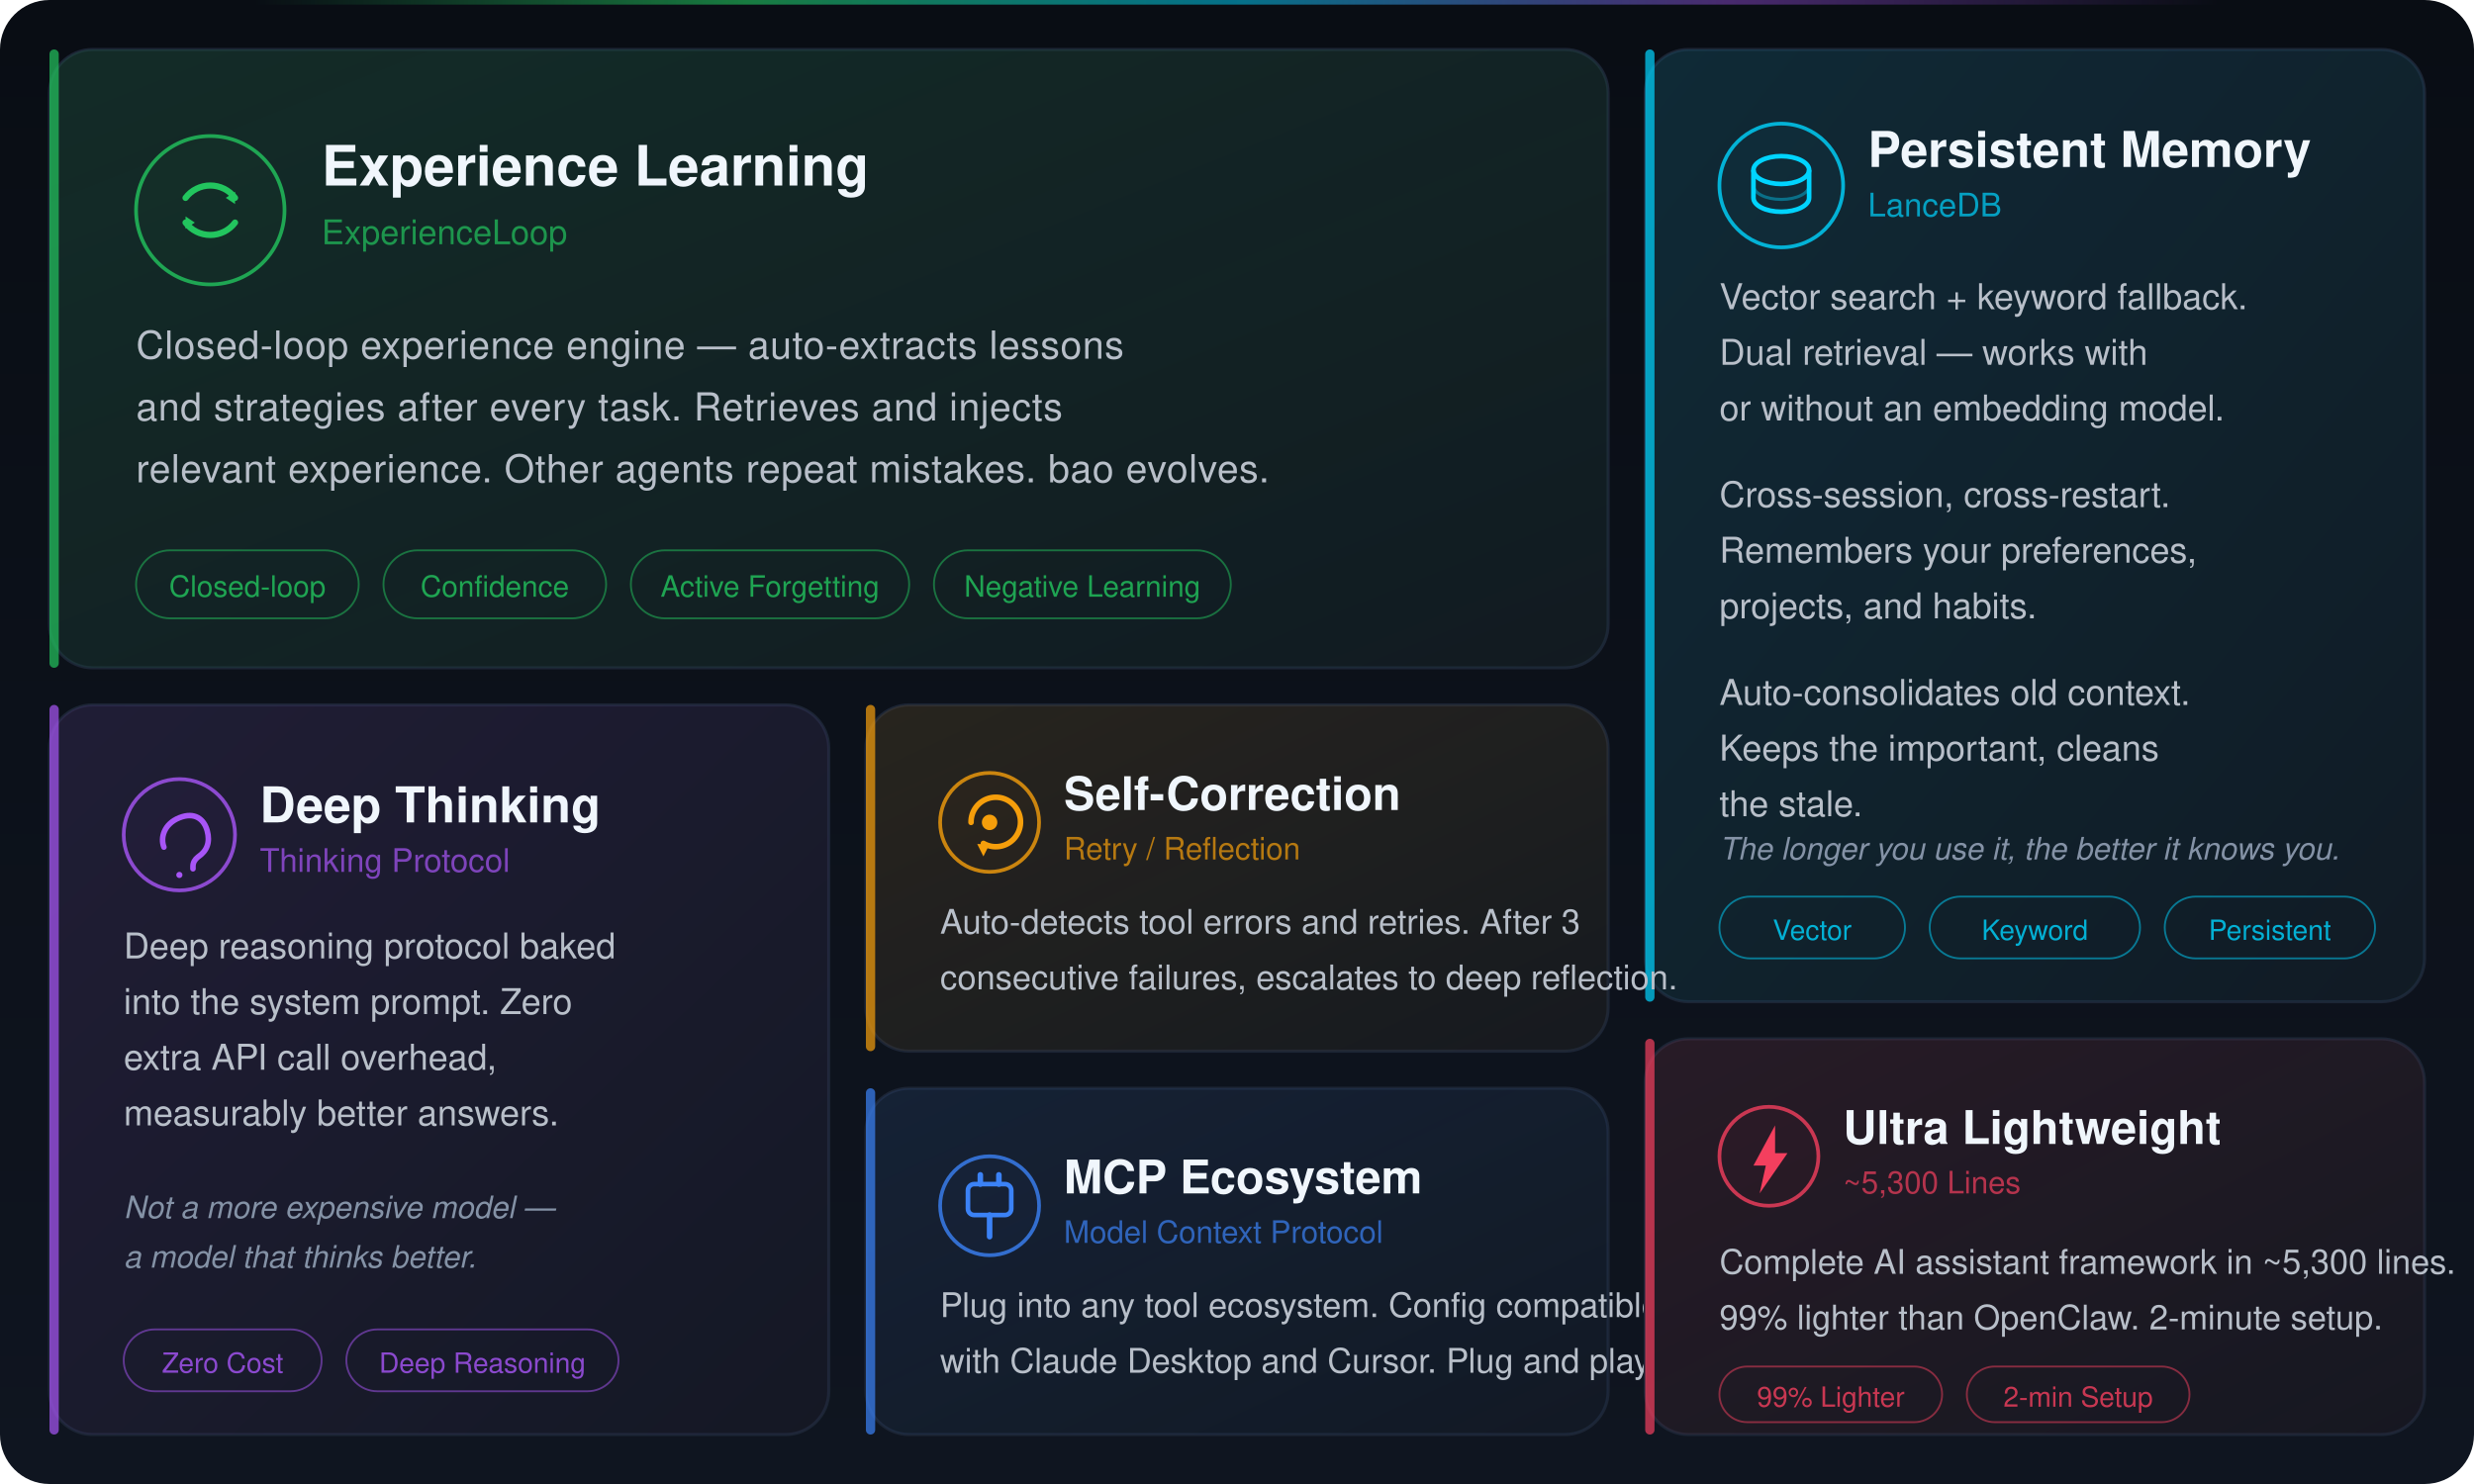
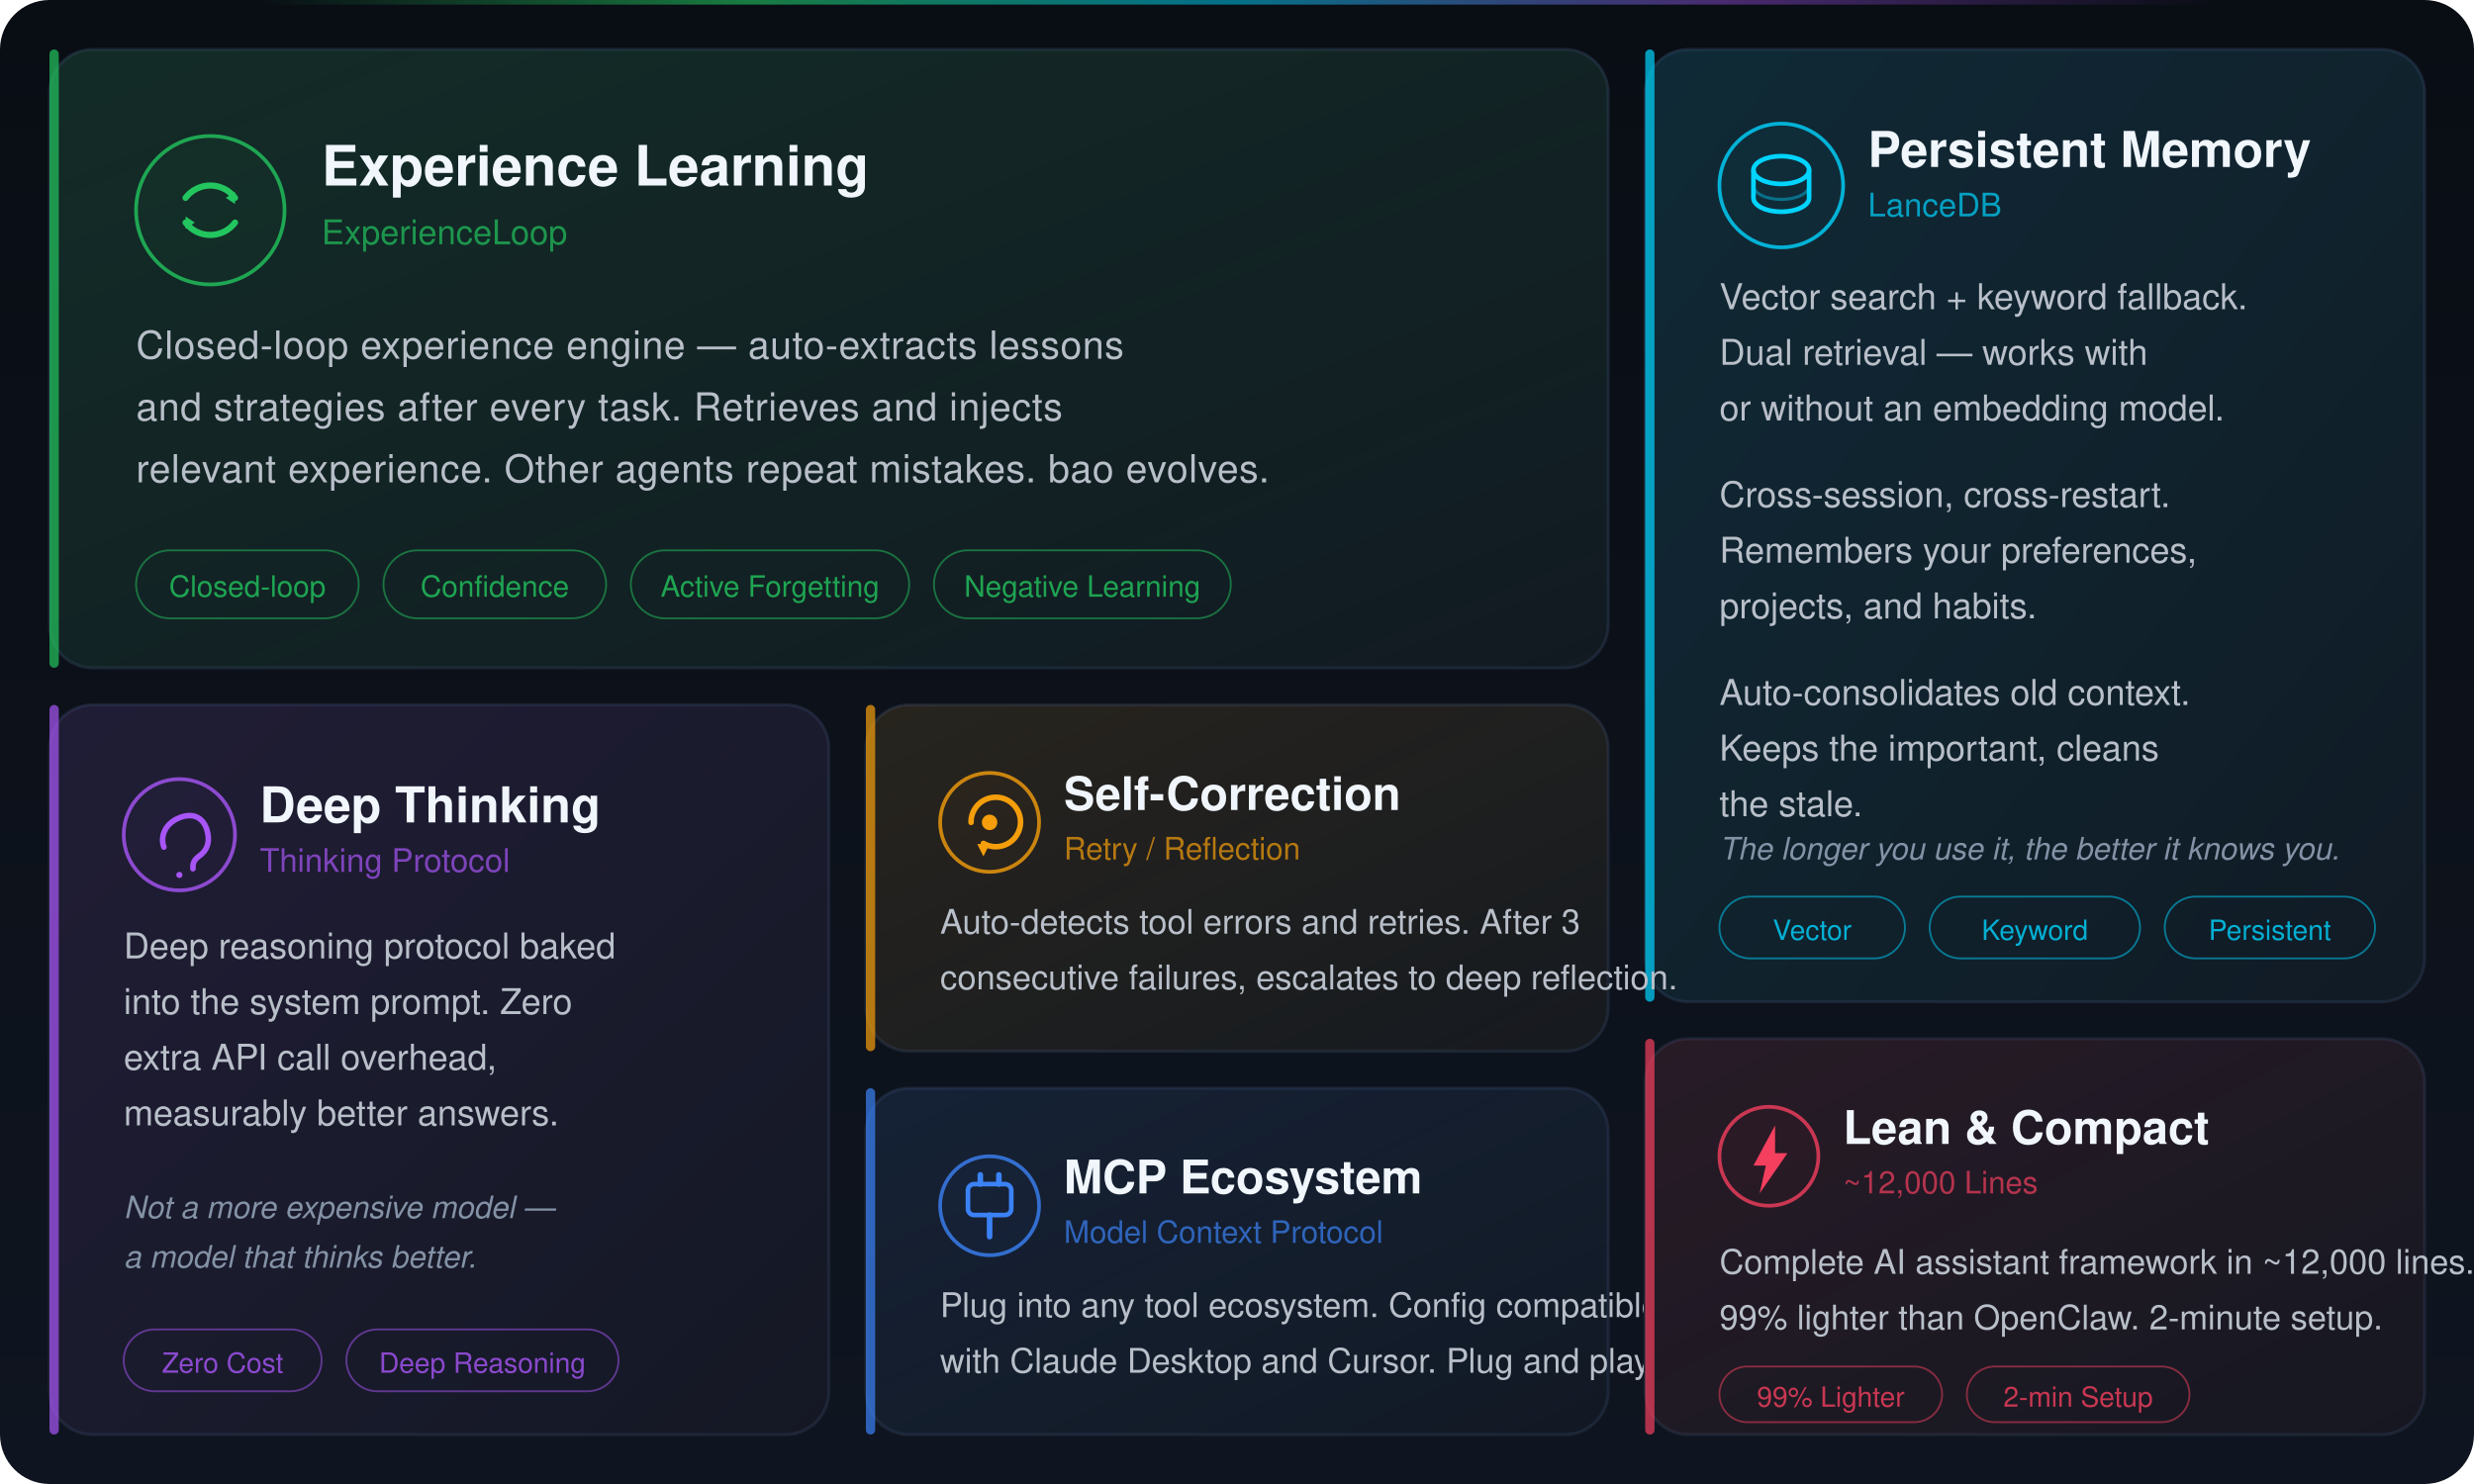
<svg xmlns="http://www.w3.org/2000/svg" viewBox="0 0 800 480">
  <defs>
    <style>
      .t{font-family:-apple-system,BlinkMacSystemFont,"Segoe UI","Noto Sans SC",Helvetica,Arial,sans-serif}
      @keyframes shimmer{0%{opacity:.4}50%{opacity:.8}100%{opacity:.4}}
      .acc{animation:shimmer 4s ease-in-out infinite}
    </style>
    <linearGradient id="bg" x1="0" y1="0" x2="0" y2="1">
      <stop offset="0%" stop-color="#090d14" />
      <stop offset="100%" stop-color="#0f1520" />
    </linearGradient>
    <linearGradient id="g1" x1="0" y1="0" x2="1" y2="1">
      <stop offset="0%" stop-color="#22c55e" stop-opacity=".12" />
      <stop offset="100%" stop-color="#22c55e" stop-opacity=".02" />
    </linearGradient>
    <linearGradient id="g2" x1="0" y1="0" x2="1" y2="1">
      <stop offset="0%" stop-color="#00d4ff" stop-opacity=".10" />
      <stop offset="100%" stop-color="#00d4ff" stop-opacity=".02" />
    </linearGradient>
    <linearGradient id="g3" x1="0" y1="0" x2="1" y2="1">
      <stop offset="0%" stop-color="#a855f7" stop-opacity=".10" />
      <stop offset="100%" stop-color="#a855f7" stop-opacity=".02" />
    </linearGradient>
    <linearGradient id="g4" x1="0" y1="0" x2="1" y2="1">
      <stop offset="0%" stop-color="#f59e0b" stop-opacity=".10" />
      <stop offset="100%" stop-color="#f59e0b" stop-opacity=".02" />
    </linearGradient>
    <linearGradient id="g5" x1="0" y1="0" x2="1" y2="1">
      <stop offset="0%" stop-color="#3b82f6" stop-opacity=".10" />
      <stop offset="100%" stop-color="#3b82f6" stop-opacity=".02" />
    </linearGradient>
    <linearGradient id="g6" x1="0" y1="0" x2="1" y2="1">
      <stop offset="0%" stop-color="#f43f5e" stop-opacity=".10" />
      <stop offset="100%" stop-color="#f43f5e" stop-opacity=".02" />
    </linearGradient>
    <linearGradient id="topAccent" x1="0" y1="0" x2="1" y2="0">
      <stop offset="0%" stop-color="#22c55e" stop-opacity="0" />
      <stop offset="25%" stop-color="#22c55e" stop-opacity=".6" />
      <stop offset="50%" stop-color="#00d4ff" stop-opacity=".5" />
      <stop offset="75%" stop-color="#a855f7" stop-opacity=".4" />
      <stop offset="100%" stop-color="#a855f7" stop-opacity="0" />
    </linearGradient>
  </defs>
  <rect width="800" height="480" fill="url(#bg)" rx="16" />
  <rect x="80" y="0" width="640" height="1.5" fill="url(#topAccent)" rx="1" class="acc" />
  <g transform="translate(16,16)">
    <rect width="504" height="200" rx="14" fill="#111720" stroke="#1c2535" stroke-width="1" />
    <rect width="504" height="200" rx="14" fill="url(#g1)" />
    <rect x="0" y="0" width="3" height="200" rx="1.5" fill="#22c55e" opacity=".7" />
    <g transform="translate(28,28)">
      <circle cx="24" cy="24" r="24" fill="#22c55e08" stroke="#22c55e" stroke-width="1.2" opacity=".8" />
      <path d="M16 20a10 10 0 0 1 16 0" stroke="#22c55e" stroke-width="2" fill="none" stroke-linecap="round" />
      <path d="M32 28a10 10 0 0 1-16 0" stroke="#22c55e" stroke-width="2" fill="none" stroke-linecap="round" />
      <polygon points="32,18 32,22 29,20" fill="#22c55e" />
      <polygon points="16,30 16,26 19,28" fill="#22c55e" />
    </g>
    <text x="88" y="44" class="t" fill="#f0f6fc" font-size="18" font-weight="700">Experience Learning</text>
    <text x="88" y="63" class="t" fill="#22c55e" font-size="11" opacity=".7">ExperienceLoop</text>
    <text x="28" y="100" class="t" fill="#b8bfc9" font-size="12.5" letter-spacing=".2">Closed-loop experience engine — auto-extracts lessons</text>
    <text x="28" y="120" class="t" fill="#b8bfc9" font-size="12.5" letter-spacing=".2">and strategies after every task. Retrieves and injects</text>
    <text x="28" y="140" class="t" fill="#b8bfc9" font-size="12.5" letter-spacing=".2">relevant experience. Other agents repeat mistakes. bao evolves.</text>
    <rect x="28" y="162" width="72" height="22" rx="11" fill="none" stroke="#22c55e" stroke-width=".6" opacity=".5" />
    <text x="64" y="177" class="t" text-anchor="middle" font-size="9.5" fill="#22c55e" font-weight="500" opacity=".8">Closed-loop</text>
    <rect x="108" y="162" width="72" height="22" rx="11" fill="none" stroke="#22c55e" stroke-width=".6" opacity=".5" />
    <text x="144" y="177" class="t" text-anchor="middle" font-size="9.5" fill="#22c55e" font-weight="500" opacity=".8">Confidence</text>
    <rect x="188" y="162" width="90" height="22" rx="11" fill="none" stroke="#22c55e" stroke-width=".6" opacity=".5" />
    <text x="233" y="177" class="t" text-anchor="middle" font-size="9.5" fill="#22c55e" font-weight="500" opacity=".8">Active Forgetting</text>
    <rect x="286" y="162" width="96" height="22" rx="11" fill="none" stroke="#22c55e" stroke-width=".6" opacity=".5" />
    <text x="334" y="177" class="t" text-anchor="middle" font-size="9.5" fill="#22c55e" font-weight="500" opacity=".8">Negative Learning</text>
  </g>
  <g transform="translate(532,16)">
    <rect width="252" height="308" rx="14" fill="#111720" stroke="#1c2535" stroke-width="1" />
    <rect width="252" height="308" rx="14" fill="url(#g2)" />
    <rect x="0" y="0" width="3" height="308" rx="1.5" fill="#00d4ff" opacity=".7" />
    <g transform="translate(24,24)">
      <circle cx="20" cy="20" r="20" fill="#00d4ff08" stroke="#00d4ff" stroke-width="1.2" opacity=".8" />
      <ellipse cx="20" cy="15" rx="9" ry="4.5" fill="none" stroke="#00d4ff" stroke-width="1.5" />
      <path d="M11 15v9c0 2.5 4 4.5 9 4.5s9-2 9-4.5v-9" fill="none" stroke="#00d4ff" stroke-width="1.5" />
      <path d="M11 20c0 2.5 4 4.5 9 4.5s9-2 9-4.5" fill="none" stroke="#00d4ff" stroke-width="1" opacity=".4" />
    </g>
    <text x="72" y="38" class="t" fill="#f0f6fc" font-size="16" font-weight="700">Persistent Memory</text>
    <text x="72" y="54" class="t" fill="#00d4ff" font-size="10.5" opacity=".7">LanceDB</text>
    <text x="24" y="84" class="t" fill="#b8bfc9" font-size="11.5">Vector search + keyword fallback.</text>
    <text x="24" y="102" class="t" fill="#b8bfc9" font-size="11.5">Dual retrieval — works with</text>
    <text x="24" y="120" class="t" fill="#b8bfc9" font-size="11.5">or without an embedding model.</text>
    <text x="24" y="148" class="t" fill="#b8bfc9" font-size="11.5">Cross-session, cross-restart.</text>
    <text x="24" y="166" class="t" fill="#b8bfc9" font-size="11.5">Remembers your preferences,</text>
    <text x="24" y="184" class="t" fill="#b8bfc9" font-size="11.5">projects, and habits.</text>
    <text x="24" y="212" class="t" fill="#b8bfc9" font-size="11.5">Auto-consolidates old context.</text>
    <text x="24" y="230" class="t" fill="#b8bfc9" font-size="11.5">Keeps the important, cleans</text>
    <text x="24" y="248" class="t" fill="#b8bfc9" font-size="11.5">the stale.</text>
    <text x="24" y="262" class="t" fill="#8492a6" font-size="10" font-style="italic">The longer you use it, the better it knows you.</text>
    <rect x="24" y="274" width="60" height="20" rx="10" fill="none" stroke="#00d4ff" stroke-width=".6" opacity=".5" />
    <text x="54" y="288" class="t" text-anchor="middle" font-size="9" fill="#00d4ff" font-weight="500" opacity=".8">Vector</text>
    <rect x="92" y="274" width="68" height="20" rx="10" fill="none" stroke="#00d4ff" stroke-width=".6" opacity=".5" />
    <text x="126" y="288" class="t" text-anchor="middle" font-size="9" fill="#00d4ff" font-weight="500" opacity=".8">Keyword</text>
    <rect x="168" y="274" width="68" height="20" rx="10" fill="none" stroke="#00d4ff" stroke-width=".6" opacity=".5" />
    <text x="202" y="288" class="t" text-anchor="middle" font-size="9" fill="#00d4ff" font-weight="500" opacity=".8">Persistent</text>
  </g>
  <g transform="translate(16,228)">
    <rect width="252" height="236" rx="14" fill="#111720" stroke="#1c2535" stroke-width="1" />
    <rect width="252" height="236" rx="14" fill="url(#g3)" />
    <rect x="0" y="0" width="3" height="236" rx="1.5" fill="#a855f7" opacity=".7" />
    <g transform="translate(24,24)">
      <circle cx="18" cy="18" r="18" fill="#a855f708" stroke="#a855f7" stroke-width="1.2" opacity=".8" />
      <path d="M13 22c-1.2-3 0-7.5 5-9.5s8 .5 9 4.2 0 6.5-3 8.5c-1 .8-1.6 1.8-1.6 3v.8" fill="none" stroke="#a855f7" stroke-width="1.8" stroke-linecap="round" />
      <circle cx="18" cy="31" r="1" fill="#a855f7" />
    </g>
    <text x="68" y="38" class="t" fill="#f0f6fc" font-size="16" font-weight="700">Deep Thinking</text>
    <text x="68" y="54" class="t" fill="#a855f7" font-size="10.5" opacity=".7">Thinking Protocol</text>
    <text x="24" y="82" class="t" fill="#b8bfc9" font-size="11.5">Deep reasoning protocol baked</text>
    <text x="24" y="100" class="t" fill="#b8bfc9" font-size="11.5">into the system prompt. Zero</text>
    <text x="24" y="118" class="t" fill="#b8bfc9" font-size="11.5">extra API call overhead,</text>
    <text x="24" y="136" class="t" fill="#b8bfc9" font-size="11.5">measurably better answers.</text>
    <text x="24" y="166" class="t" fill="#8492a6" font-size="10" font-style="italic">Not a more expensive model —</text>
    <text x="24" y="182" class="t" fill="#8492a6" font-size="10" font-style="italic">a model that thinks better.</text>
    <rect x="24" y="202" width="64" height="20" rx="10" fill="none" stroke="#a855f7" stroke-width=".6" opacity=".5" />
    <text x="56" y="216" class="t" text-anchor="middle" font-size="9" fill="#a855f7" font-weight="500" opacity=".8">Zero Cost</text>
    <rect x="96" y="202" width="88" height="20" rx="10" fill="none" stroke="#a855f7" stroke-width=".6" opacity=".5" />
    <text x="140" y="216" class="t" text-anchor="middle" font-size="9" fill="#a855f7" font-weight="500" opacity=".8">Deep Reasoning</text>
  </g>
  <g transform="translate(280,228)">
    <rect width="240" height="112" rx="14" fill="#111720" stroke="#1c2535" stroke-width="1" />
    <rect width="240" height="112" rx="14" fill="url(#g4)" />
    <rect x="0" y="0" width="3" height="112" rx="1.5" fill="#f59e0b" opacity=".7" />
    <g transform="translate(24,22)">
      <circle cx="16" cy="16" r="16" fill="#f59e0b08" stroke="#f59e0b" stroke-width="1.2" opacity=".8" />
      <path d="M10 16a8 8 0 1 1 4 6.8" fill="none" stroke="#f59e0b" stroke-width="1.8" stroke-linecap="round" />
      <polygon points="12,23 16,23 14,27" fill="#f59e0b" />
      <circle cx="16" cy="16" r="2.5" fill="#f59e0b" />
    </g>
    <text x="64" y="34" class="t" fill="#f0f6fc" font-size="15" font-weight="700">Self-Correction</text>
    <text x="64" y="50" class="t" fill="#f59e0b" font-size="10" opacity=".7">Retry / Reflection</text>
    <text x="24" y="74" class="t" fill="#b8bfc9" font-size="11">Auto-detects tool errors and retries. After 3</text>
    <text x="24" y="92" class="t" fill="#b8bfc9" font-size="11">consecutive failures, escalates to deep reflection.</text>
  </g>
  <g transform="translate(280,352)">
    <rect width="240" height="112" rx="14" fill="#111720" stroke="#1c2535" stroke-width="1" />
    <rect width="240" height="112" rx="14" fill="url(#g5)" />
    <rect x="0" y="0" width="3" height="112" rx="1.5" fill="#3b82f6" opacity=".7" />
    <g transform="translate(24,22)">
      <circle cx="16" cy="16" r="16" fill="#3b82f608" stroke="#3b82f6" stroke-width="1.2" opacity=".8" />
      <rect x="9" y="9" width="14" height="10" rx="2" fill="none" stroke="#3b82f6" stroke-width="1.5" />
      <line x1="13" y1="9" x2="13" y2="6" stroke="#3b82f6" stroke-width="1.8" stroke-linecap="round" />
      <line x1="19" y1="9" x2="19" y2="6" stroke="#3b82f6" stroke-width="1.8" stroke-linecap="round" />
      <line x1="16" y1="19" x2="16" y2="26" stroke="#3b82f6" stroke-width="1.8" stroke-linecap="round" />
    </g>
    <text x="64" y="34" class="t" fill="#f0f6fc" font-size="15" font-weight="700">MCP Ecosystem</text>
    <text x="64" y="50" class="t" fill="#3b82f6" font-size="10" opacity=".7">Model Context Protocol</text>
    <text x="24" y="74" class="t" fill="#b8bfc9" font-size="11">Plug into any tool ecosystem. Config compatible</text>
    <text x="24" y="92" class="t" fill="#b8bfc9" font-size="11">with Claude Desktop and Cursor. Plug and play.</text>
  </g>
  <g transform="translate(532,336)">
    <rect width="252" height="128" rx="14" fill="#111720" stroke="#1c2535" stroke-width="1" />
    <rect width="252" height="128" rx="14" fill="url(#g6)" />
    <rect x="0" y="0" width="3" height="128" rx="1.5" fill="#f43f5e" opacity=".7" />
    <g transform="translate(24,22)">
      <circle cx="16" cy="16" r="16" fill="#f43f5e08" stroke="#f43f5e" stroke-width="1.2" opacity=".8" />
      <polygon points="18,6 11,19 15,19 13,28 22,15 18,15" fill="#f43f5e" />
    </g>
-     <text x="64" y="34" class="t" fill="#f0f6fc" font-size="15" font-weight="700">Ultra Lightweight</text>
-     <text x="64" y="50" class="t" fill="#f43f5e" font-size="10" opacity=".7">~5,300 Lines</text>
-     <text x="24" y="76" class="t" fill="#b8bfc9" font-size="11">Complete AI assistant framework in ~5,300 lines.</text>
+     <text x="64" y="34" class="t" fill="#f0f6fc" font-size="15" font-weight="700">Lean &amp; Compact</text>
+     <text x="64" y="50" class="t" fill="#f43f5e" font-size="10" opacity=".7">~12,000 Lines</text>
+     <text x="24" y="76" class="t" fill="#b8bfc9" font-size="11">Complete AI assistant framework in ~12,000 lines.</text>
    <text x="24" y="94" class="t" fill="#b8bfc9" font-size="11">99% lighter than OpenClaw. 2-minute setup.</text>
    <rect x="24" y="106" width="72" height="18" rx="9" fill="none" stroke="#f43f5e" stroke-width=".6" opacity=".5" />
    <text x="60" y="119" class="t" text-anchor="middle" font-size="9" fill="#f43f5e" font-weight="500" opacity=".8">99% Lighter</text>
    <rect x="104" y="106" width="72" height="18" rx="9" fill="none" stroke="#f43f5e" stroke-width=".6" opacity=".5" />
    <text x="140" y="119" class="t" text-anchor="middle" font-size="9" fill="#f43f5e" font-weight="500" opacity=".8">2-min Setup</text>
  </g>
</svg>
